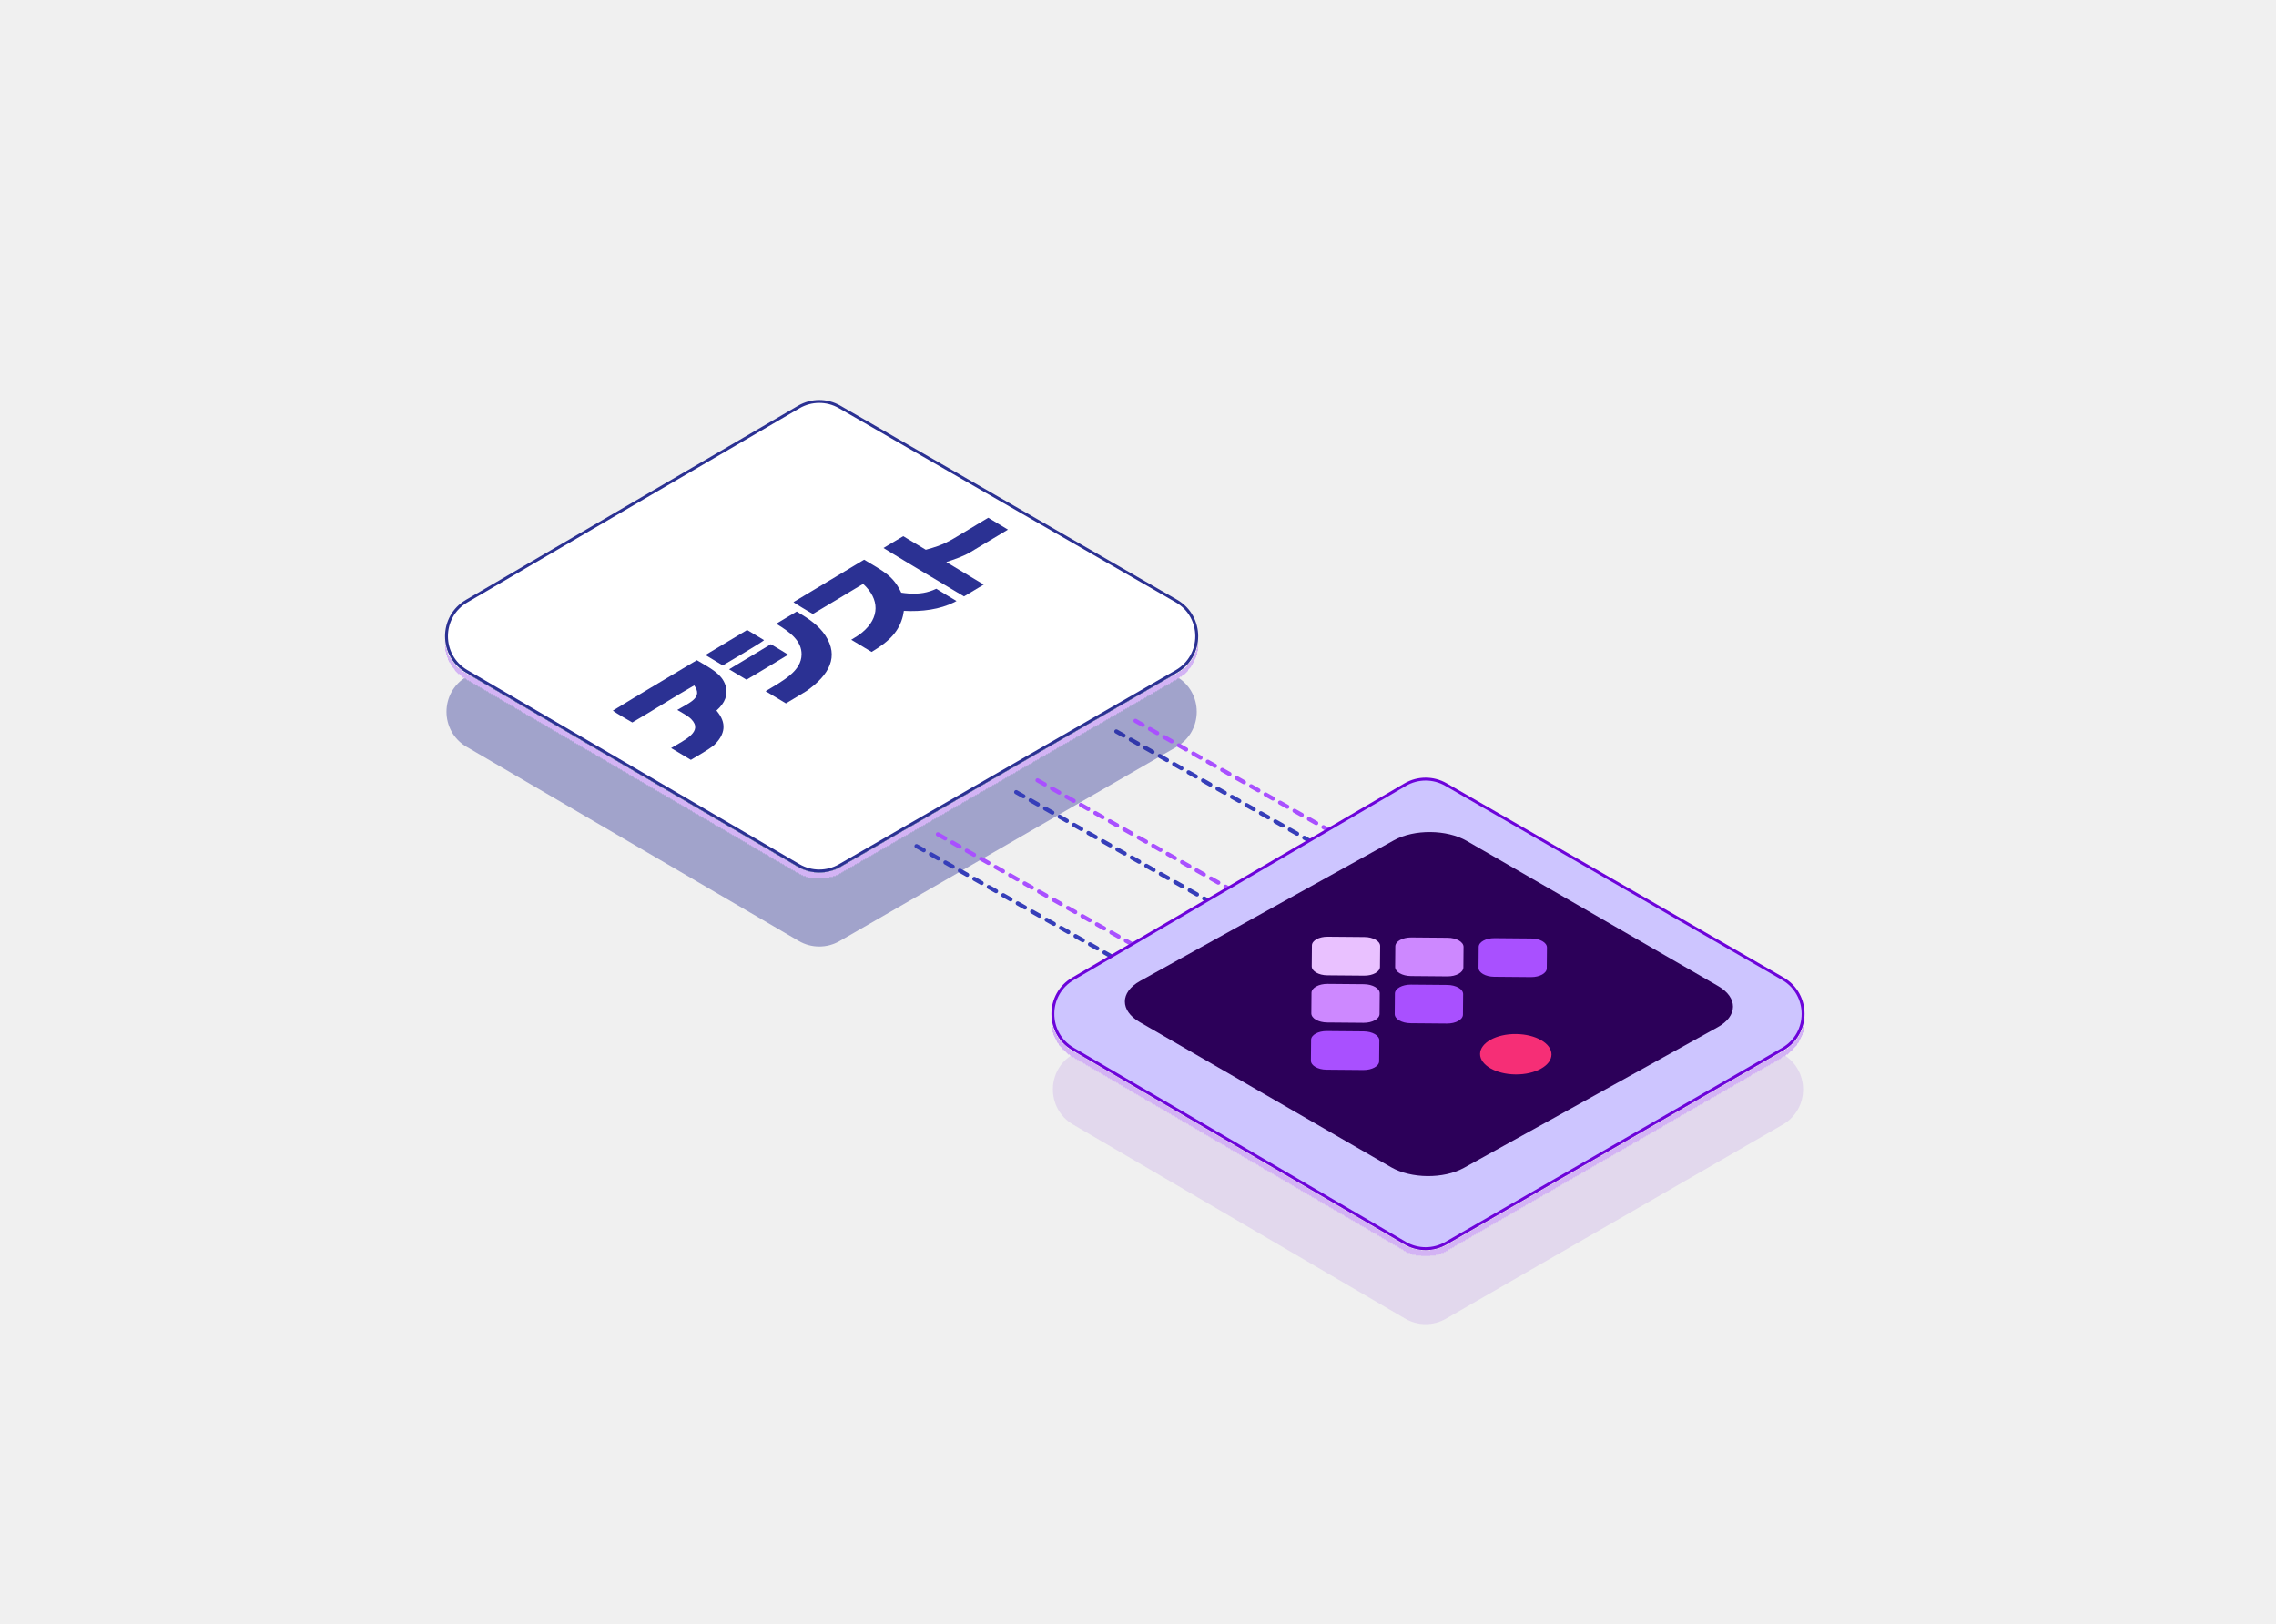
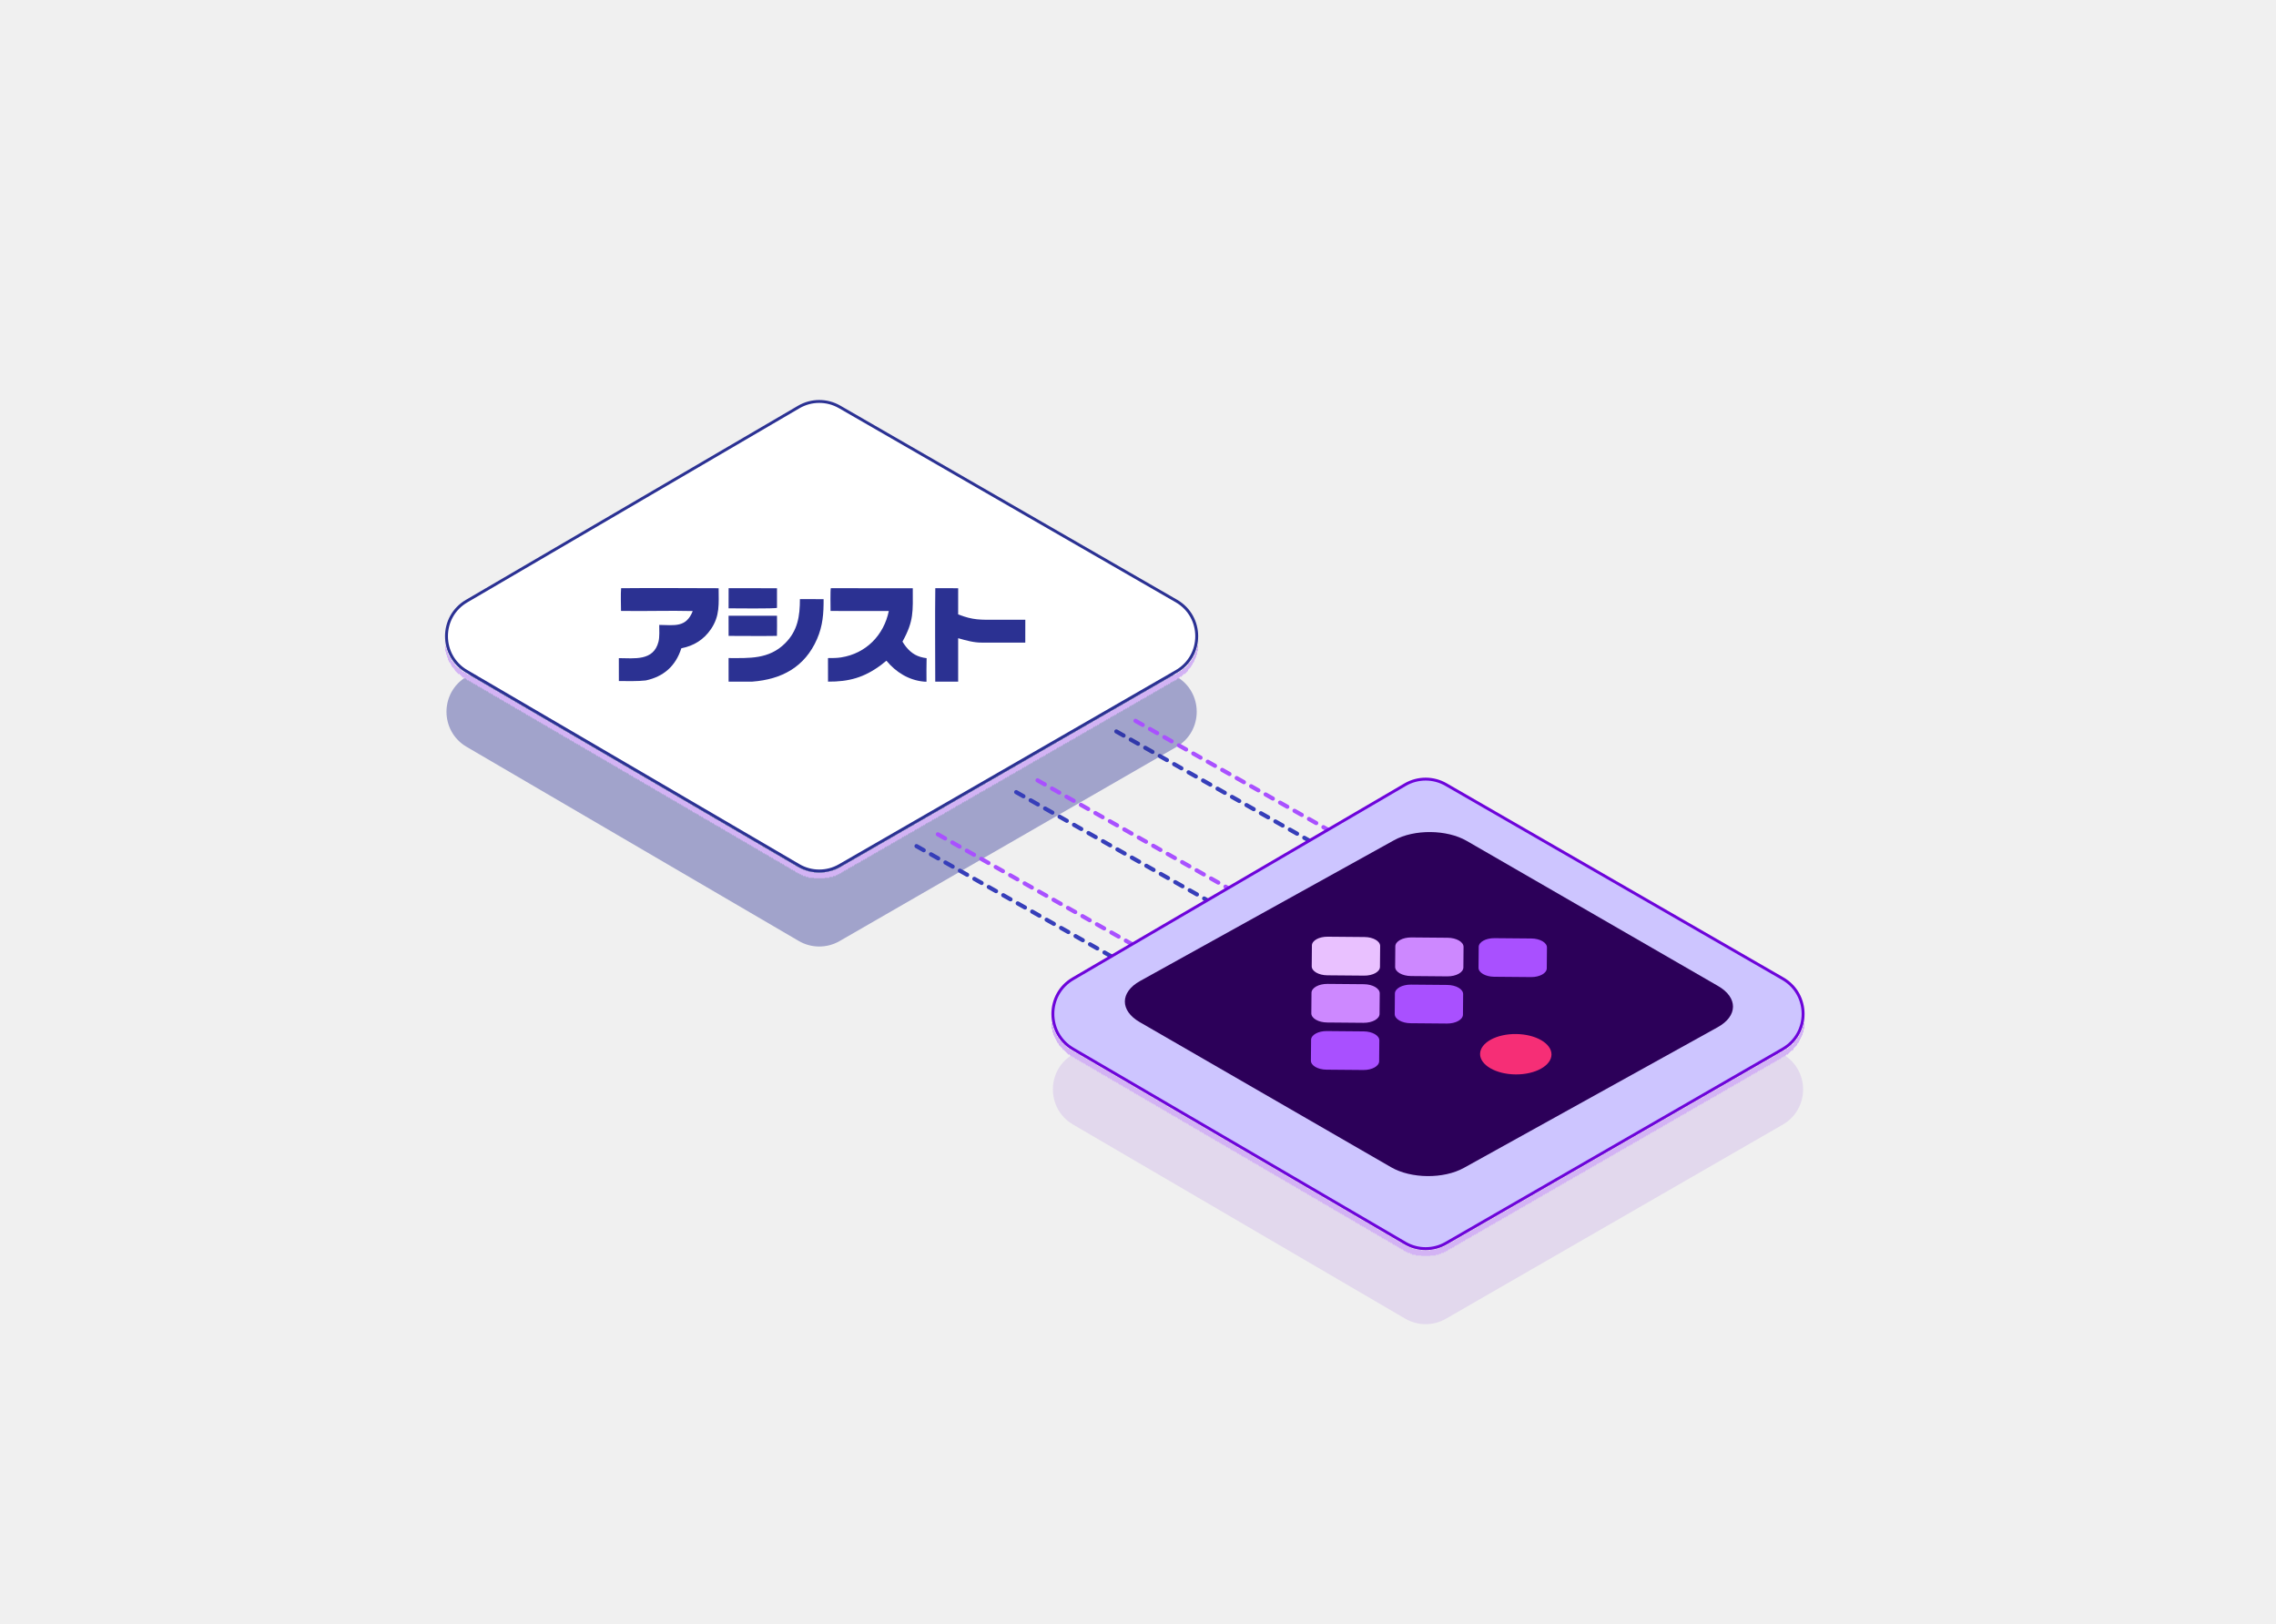
<svg xmlns="http://www.w3.org/2000/svg" width="548" height="391" viewBox="0 0 548 391" fill="none">
  <line x1="268.783" y1="176.126" x2="353.354" y2="223.985" stroke="#363EB9" stroke-linecap="round" stroke-dasharray="2 2" />
  <path d="M192.316 226.579L112.355 179.841C105.886 176.06 105.886 166.712 112.355 162.931L192.316 116.193C195.351 114.419 199.103 114.408 202.149 116.163L283.236 162.901C289.773 166.669 289.773 176.103 283.236 179.871L202.149 226.608C199.103 228.364 195.351 228.352 192.316 226.579Z" fill="#2B3193" fill-opacity="0.4" />
  <g filter="url(#filter0_d_26472_14656)">
    <path d="M192.316 208.391L112.355 161.653C105.886 157.872 105.886 148.524 112.355 144.743L192.316 98.005C195.351 96.231 199.103 96.22 202.149 97.975L283.236 144.713C289.773 148.481 289.773 157.915 283.236 161.683L202.149 208.421C199.103 210.176 195.351 210.165 192.316 208.391Z" fill="white" />
    <path d="M192.316 208.391L112.355 161.653C105.886 157.872 105.886 148.524 112.355 144.743L192.316 98.005C195.351 96.231 199.103 96.22 202.149 97.975L283.236 144.713C289.773 148.481 289.773 157.915 283.236 161.683L202.149 208.421C199.103 210.176 195.351 210.165 192.316 208.391Z" stroke="#2B3193" stroke-width="0.7" />
  </g>
  <line x1="244.674" y1="190.745" x2="329.245" y2="238.604" stroke="#363EB9" stroke-linecap="round" stroke-dasharray="2 2" />
  <line x1="249.814" y1="187.899" x2="334.385" y2="235.758" stroke="#A950FF" stroke-linecap="round" stroke-dasharray="2 2" />
  <line x1="220.674" y1="203.745" x2="305.245" y2="251.604" stroke="#363EB9" stroke-linecap="round" stroke-dasharray="2 2" />
  <line x1="225.814" y1="200.899" x2="310.385" y2="248.758" stroke="#A950FF" stroke-linecap="round" stroke-dasharray="2 2" />
  <line x1="273.392" y1="173.569" x2="357.963" y2="221.428" stroke="#A950FF" stroke-linecap="round" stroke-dasharray="2 2" />
-   <path d="M191.05 144.982L208.059 134.769C212.927 137.682 215.064 138.675 216.997 142.709C217.58 142.797 218.172 142.863 218.77 142.907C221.375 143.086 223.374 142.74 225.439 141.763C226.949 142.735 228.728 143.765 230.302 144.715C230.116 144.825 229.924 144.93 229.725 145.031C226.326 146.728 221.97 147.342 217.626 147.087L217.407 148.268C216.507 151.982 214.202 154.398 209.855 156.977L204.958 154.044C205.895 153.484 206.777 152.958 207.556 152.315C211.903 148.727 211.797 144.223 207.81 140.593C203.761 142.993 199.775 145.465 195.71 147.846C194.976 147.407 191.383 145.327 191.05 144.982Z" fill="#2B3193" />
-   <path d="M147.549 171.121C154.17 167.058 161.069 162.988 167.781 158.968C170.976 160.882 173.8 162.215 174.681 165.046C175.366 167.25 174.579 169.26 172.504 171.104C174.995 173.999 174.739 176.814 171.8 179.544C170.47 180.579 167.948 182.011 166.342 182.974L161.584 180.123C164.795 178.205 169.412 176.194 166.418 173.151C165.671 172.391 164.133 171.578 163.071 170.947C166.267 169.071 169.256 167.958 167.147 165.039C162.119 167.906 157.246 171.064 152.237 173.964C151.132 173.308 148.465 171.805 147.549 171.121Z" fill="#2B3193" />
-   <path d="M212.721 131.955L217.475 129.109L222.902 132.375C227.276 131.214 228.646 130.262 231.939 128.278L237.943 124.669L242.687 127.529L233.714 132.911C232.035 133.946 229.917 134.647 227.84 135.341L236.855 140.757L232.1 143.611C225.674 139.752 219.053 135.858 212.721 131.955Z" fill="#2B3193" />
-   <path d="M186.904 150.193L191.825 147.245C194.814 149.024 197.165 150.643 198.733 153.032C202.022 158.046 199.767 162.479 194.159 166.404L189.229 169.37L184.335 166.433C188.648 163.85 192.971 161.576 192.995 157.56C193.013 154.397 190.428 152.314 186.904 150.193Z" fill="#2B3193" />
-   <path d="M169.844 157.718L179.889 151.694L183.952 154.136C183.912 154.421 174.856 159.73 174.016 160.233L169.844 157.718Z" fill="#2B3193" />
-   <path d="M175.552 161.159L185.595 155.122C186.974 155.947 188.43 156.796 189.764 157.641C186.545 159.641 183.026 161.694 179.74 163.668L175.552 161.159Z" fill="#2B3193" />
+   <g transform="translate(149 141.6) scale(0.7)">
+     <path d="M72.912 0.054L101.103 0.063C101.119 8.118 101.521 11.259 97.557 18.428C97.92 19.033 98.319 19.615 98.754 20.17C100.667 22.577 102.801 23.757 105.861 24.12C105.771 26.713 105.826 29.609 105.819 32.225C105.514 32.223 105.209 32.209 104.906 32.182C99.746 31.706 95.288 28.942 92.039 24.99L90.228 26.436C84.357 30.816 79.113 32.238 71.952 32.193L71.938 24.087C73.487 24.09 74.945 24.095 76.478 23.854C85.032 22.507 91.158 16.206 92.861 7.891C86.192 7.847 79.477 7.953 72.823 7.869C72.82 6.653 72.711 0.806 72.912 0.054Z" fill="#2B3192" />
+     <path d="M0.786 0.055C11.879 -0.062 23.215 0.041 34.325 0.06C34.332 5.35 34.835 9.529 31.659 14.165C29.187 17.774 25.761 19.895 21.497 20.718C19.567 26.778 15.471 30.449 9.268 31.78C6.739 32.105 2.671 31.99 0.011 31.988L0 24.111C5.308 24.126 11.911 25.178 13.628 18.498C14.056 16.829 13.903 14.434 13.894 12.682C19.131 12.744 23.144 13.686 25.423 7.91C17.3 7.697 8.903 8.015 0.749 7.864C0.738 6.042 0.601 1.757 0.786 0.055Z" fill="#2B3192" />
+     <path d="M108.849 0.046L116.717 0.06L116.711 9.065C121.939 11.09 124.387 10.912 129.855 10.905L139.812 10.902L139.799 18.78L124.934 18.768C122.115 18.803 119.391 18.015 116.712 17.25L116.713 32.196L108.833 32.193C108.83 21.541 108.714 10.68 108.849 0.046Z" fill="#2B3192" />
+     <path d="M62.285 3.806L70.431 3.819C70.455 8.75 70.17 12.934 68.174 17.53C63.983 27.173 55.998 31.419 45.933 32.187L37.754 32.192L37.748 24.082C44.888 24.094 51.609 24.541 57.169 19.02C61.549 14.671 62.28 9.653 62.285 3.806Z" fill="#2B3192" />
+     <path d="M37.76 0.046L54.398 0.062V6.798C53.971 7.159 39.139 6.975 37.748 6.974L37.76 0.046Z" fill="#2B3192" />
+     <path d="M37.744 9.525L54.399 9.522C54.403 11.803 54.44 14.18 54.379 16.453C48.952 16.544 43.203 16.458 37.754 16.458L37.744 9.525Z" fill="#2B3192" />
+   </g>
  <path d="M338.316 317.518L258.355 270.78C251.886 266.999 251.886 257.651 258.355 253.87L338.316 207.132C341.351 205.359 345.103 205.347 348.149 207.103L429.236 253.84C435.773 257.608 435.773 267.042 429.236 270.81L348.149 317.548C345.103 319.303 341.351 319.292 338.316 317.518Z" fill="#6D03D9" fill-opacity="0.1" />
  <g filter="url(#filter1_d_26472_14656)">
    <path d="M338.316 299.33L258.355 252.593C251.886 248.812 251.886 239.463 258.355 235.682L338.316 188.945C341.351 187.171 345.103 187.16 348.149 188.915L429.236 235.653C435.773 239.421 435.773 248.854 429.236 252.622L348.149 299.36C345.103 301.115 341.351 301.104 338.316 299.33Z" fill="#CDC5FF" />
    <path d="M338.316 299.33L258.355 252.593C251.886 248.812 251.886 239.463 258.355 235.682L338.316 188.945C341.351 187.171 345.103 187.16 348.149 188.915L429.236 235.653C435.773 239.421 435.773 248.854 429.236 252.622L348.149 299.36C345.103 301.115 341.351 301.104 338.316 299.33Z" stroke="#6D04DA" stroke-width="0.7" />
  </g>
  <g clip-path="url(#clip0_26472_14656)">
    <path d="M274.42 246.126C269.607 243.347 269.646 238.91 274.507 236.216L335.633 202.333C340.494 199.638 348.336 199.707 353.149 202.485L413.675 237.43C418.488 240.209 418.45 244.646 413.589 247.34L352.462 281.223C347.602 283.918 339.759 283.849 334.946 281.07L274.42 246.126Z" fill="#2C0059" />
    <path d="M335.854 239.236C335.865 238.033 337.596 237.074 339.721 237.092L348.456 237.169C350.581 237.187 352.295 238.177 352.284 239.379L352.241 244.321C352.231 245.523 350.499 246.483 348.375 246.464L339.64 246.388C337.515 246.369 335.801 245.38 335.811 244.177L335.854 239.236Z" fill="#A950FF" />
    <path d="M356.034 228.01C356.045 226.83 357.745 225.887 359.832 225.906L368.704 225.983C370.791 226.001 372.475 226.973 372.464 228.154L372.42 233.174C372.41 234.354 370.71 235.297 368.623 235.278L359.751 235.201C357.664 235.183 355.98 234.211 355.991 233.03L356.034 228.01Z" fill="#A950FF" />
    <path d="M315.873 227.66C315.883 226.48 317.584 225.537 319.671 225.555L328.543 225.633C330.63 225.651 332.313 226.623 332.303 227.804L332.259 232.823C332.249 234.004 330.549 234.947 328.462 234.928L319.589 234.851C317.503 234.833 315.819 233.861 315.829 232.68L315.873 227.66Z" fill="#E9C1FF" />
    <path d="M328.376 236.993C330.501 237.011 332.215 238.001 332.204 239.203L332.161 244.145C332.151 245.347 330.42 246.307 328.295 246.288L319.56 246.212C317.435 246.194 315.721 245.204 315.732 244.002L315.775 239.06C315.785 237.858 317.516 236.898 319.641 236.917L328.376 236.993Z" fill="#CD88FF" />
    <path d="M328.345 248.355C330.432 248.373 332.115 249.345 332.105 250.525L332.061 255.545C332.051 256.726 330.35 257.668 328.264 257.65L319.391 257.573C317.304 257.555 315.621 256.583 315.631 255.402L315.675 250.382C315.685 249.201 317.385 248.259 319.472 248.277L328.345 248.355Z" fill="#A950FF" />
    <path d="M348.555 225.807C350.68 225.826 352.394 226.816 352.384 228.018L352.341 232.96C352.33 234.162 350.599 235.121 348.474 235.103L339.739 235.027C337.614 235.008 335.9 234.018 335.911 232.816L335.954 227.874C335.964 226.672 337.696 225.713 339.821 225.731L348.555 225.807Z" fill="#CD88FF" />
    <path d="M365.003 248.989C369.751 249.03 373.58 251.241 373.557 253.927C373.533 256.613 369.666 258.757 364.918 258.715C360.171 258.674 356.342 256.463 356.365 253.777C356.389 251.091 360.256 248.947 365.003 248.989Z" fill="#F62E76" />
  </g>
  <defs>
    <filter id="filter0_d_26472_14656" x="107.154" y="96.317" width="181.334" height="115.161" filterUnits="userSpaceOnUse" color-interpolation-filters="sRGB">
      <feFlood flood-opacity="0" result="BackgroundImageFix" />
      <feColorMatrix in="SourceAlpha" type="matrix" values="0 0 0 0 0 0 0 0 0 0 0 0 0 0 0 0 0 0 127 0" result="hardAlpha" />
      <feOffset dy="1.399" />
      <feComposite in2="hardAlpha" operator="out" />
      <feColorMatrix type="matrix" values="0 0 0 0 0.827 0 0 0 0 0.702 0 0 0 0 0.957 0 0 0 1 0" />
      <feBlend mode="normal" in2="BackgroundImageFix" result="effect1_dropShadow_26472_14656" />
      <feBlend mode="normal" in="SourceGraphic" in2="effect1_dropShadow_26472_14656" result="shape" />
    </filter>
    <filter id="filter1_d_26472_14656" x="253.154" y="187.257" width="181.334" height="115.161" filterUnits="userSpaceOnUse" color-interpolation-filters="sRGB">
      <feFlood flood-opacity="0" result="BackgroundImageFix" />
      <feColorMatrix in="SourceAlpha" type="matrix" values="0 0 0 0 0 0 0 0 0 0 0 0 0 0 0 0 0 0 127 0" result="hardAlpha" />
      <feOffset dy="1.399" />
      <feComposite in2="hardAlpha" operator="out" />
      <feColorMatrix type="matrix" values="0 0 0 0 0.827 0 0 0 0 0.702 0 0 0 0 0.957 0 0 0 1 0" />
      <feBlend mode="normal" in2="BackgroundImageFix" result="effect1_dropShadow_26472_14656" />
      <feBlend mode="normal" in="SourceGraphic" in2="effect1_dropShadow_26472_14656" result="shape" />
    </filter>
    <clipPath id="clip0_26472_14656">
      <rect width="126.337" height="126.337" fill="white" transform="matrix(0.87462 -0.48481 0.866025 0.5 234.094 240.818)" />
    </clipPath>
  </defs>
</svg>
